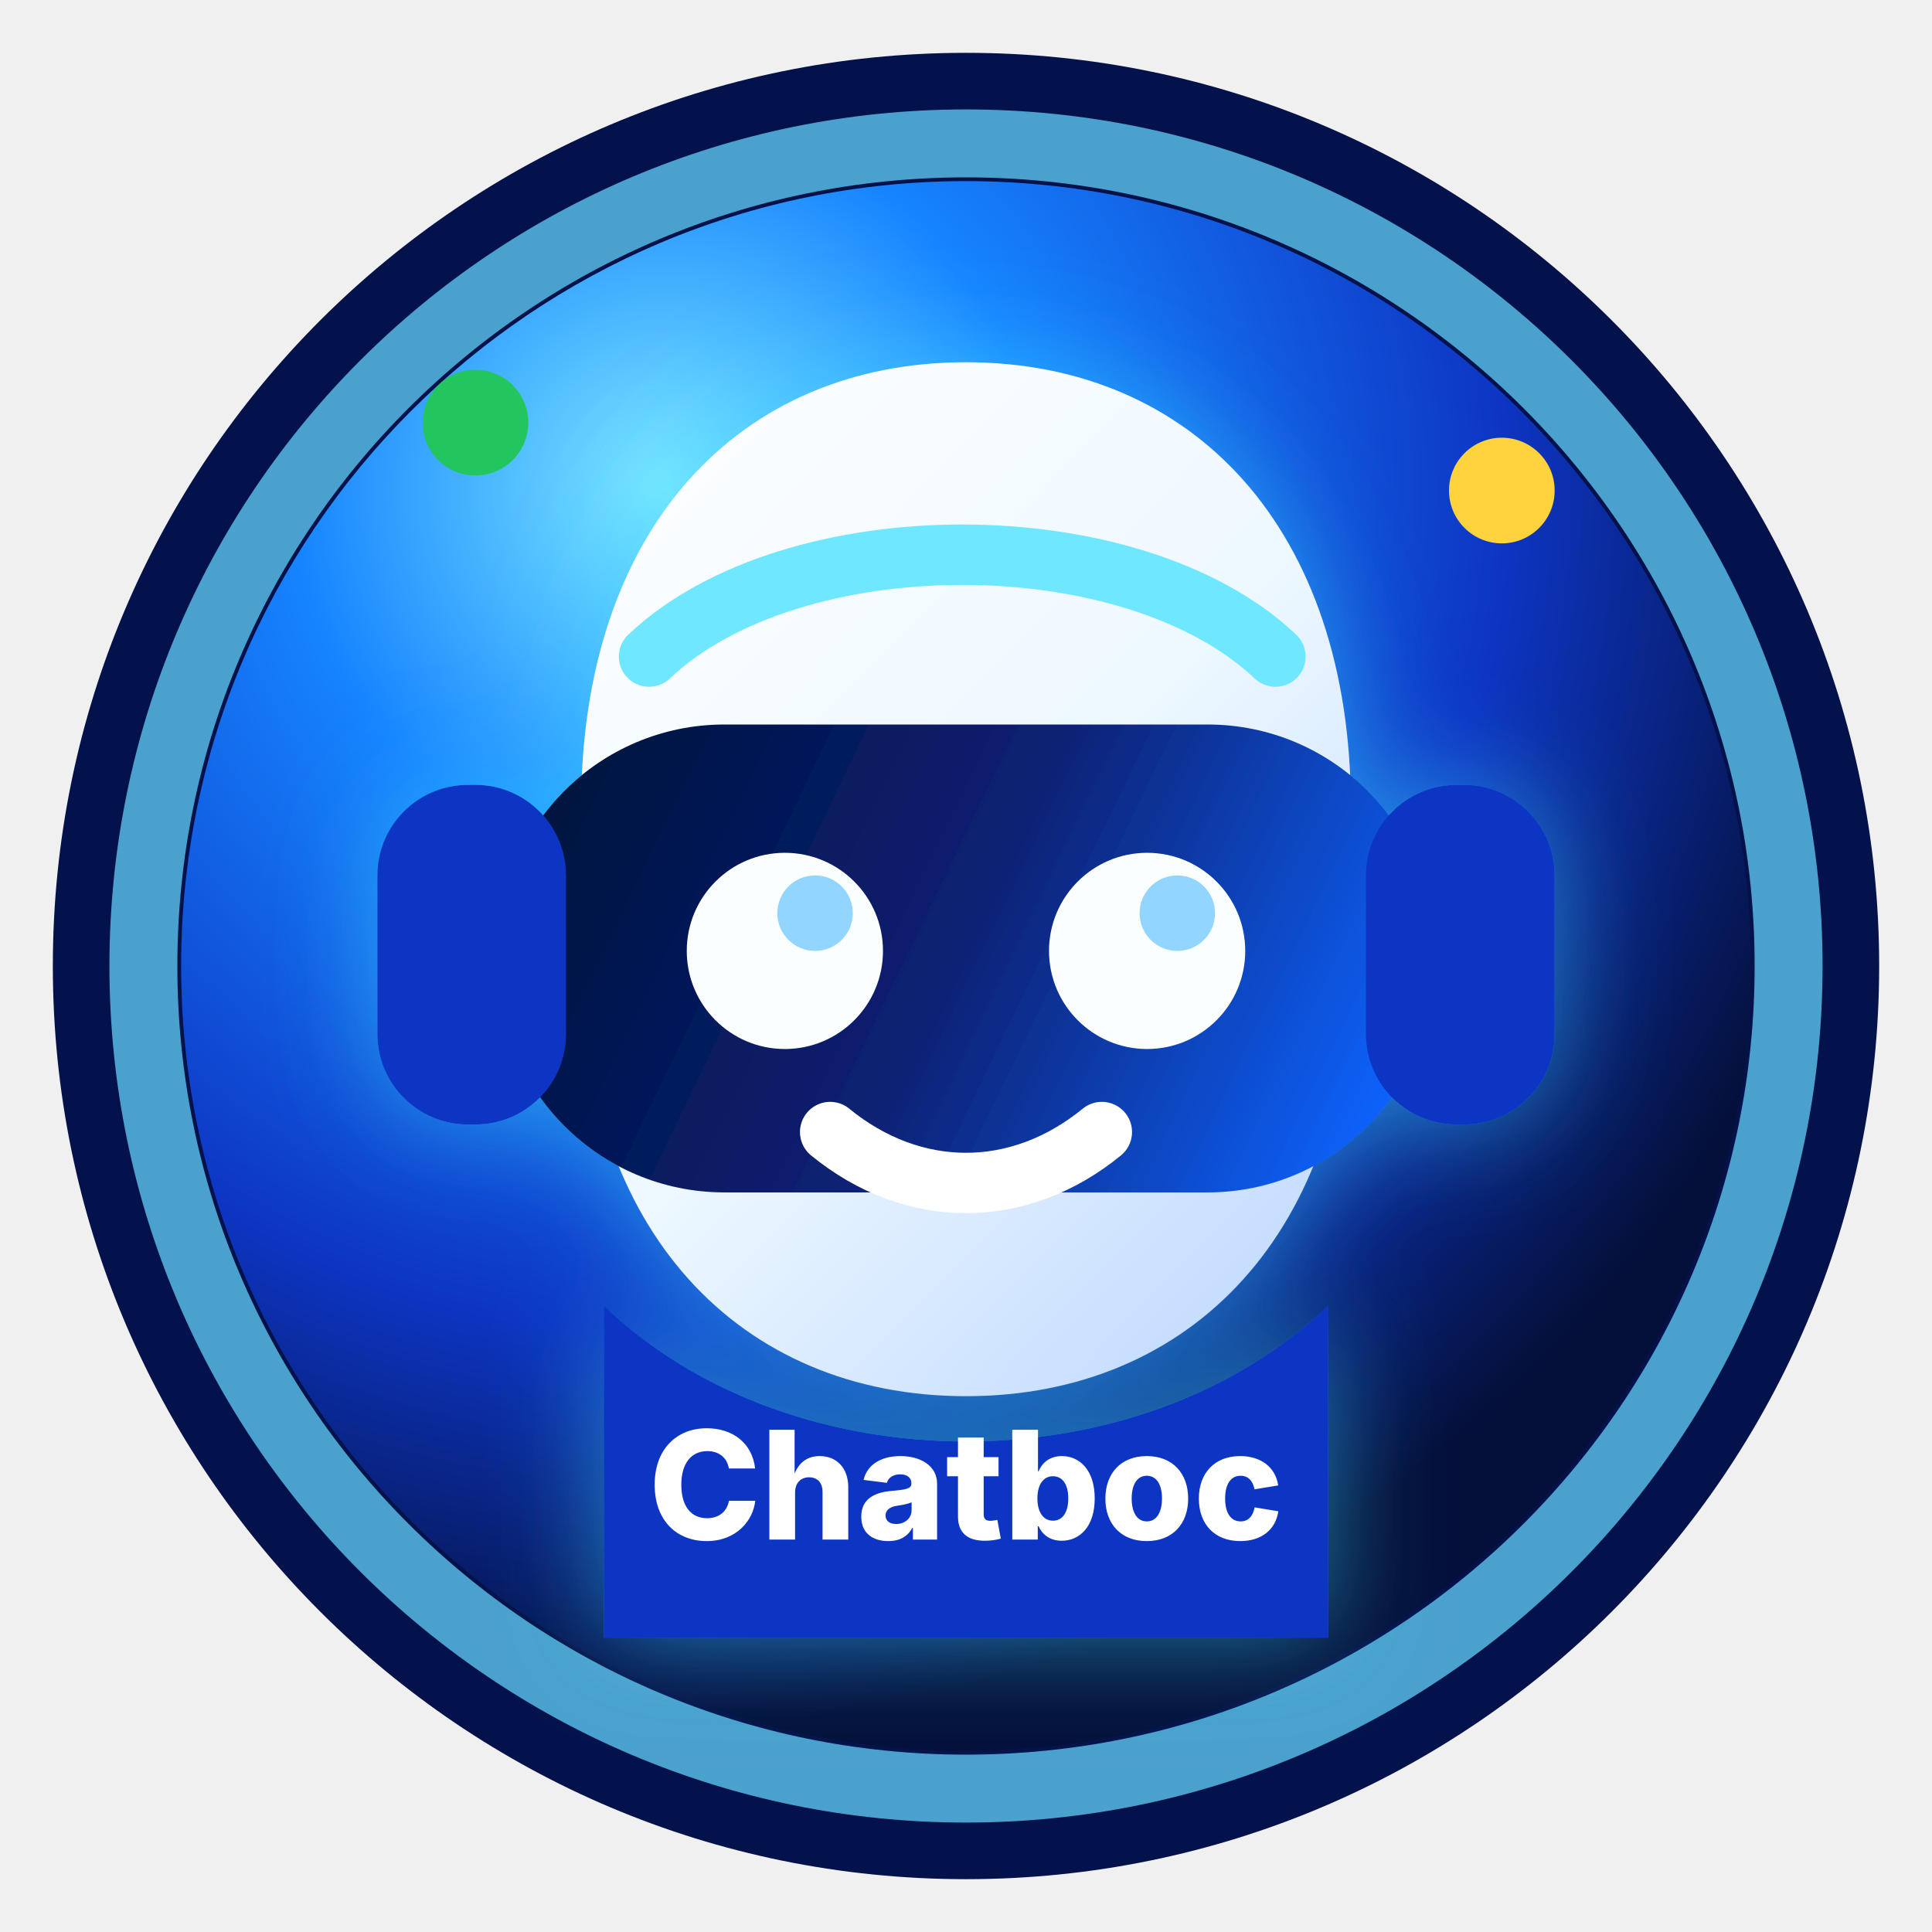
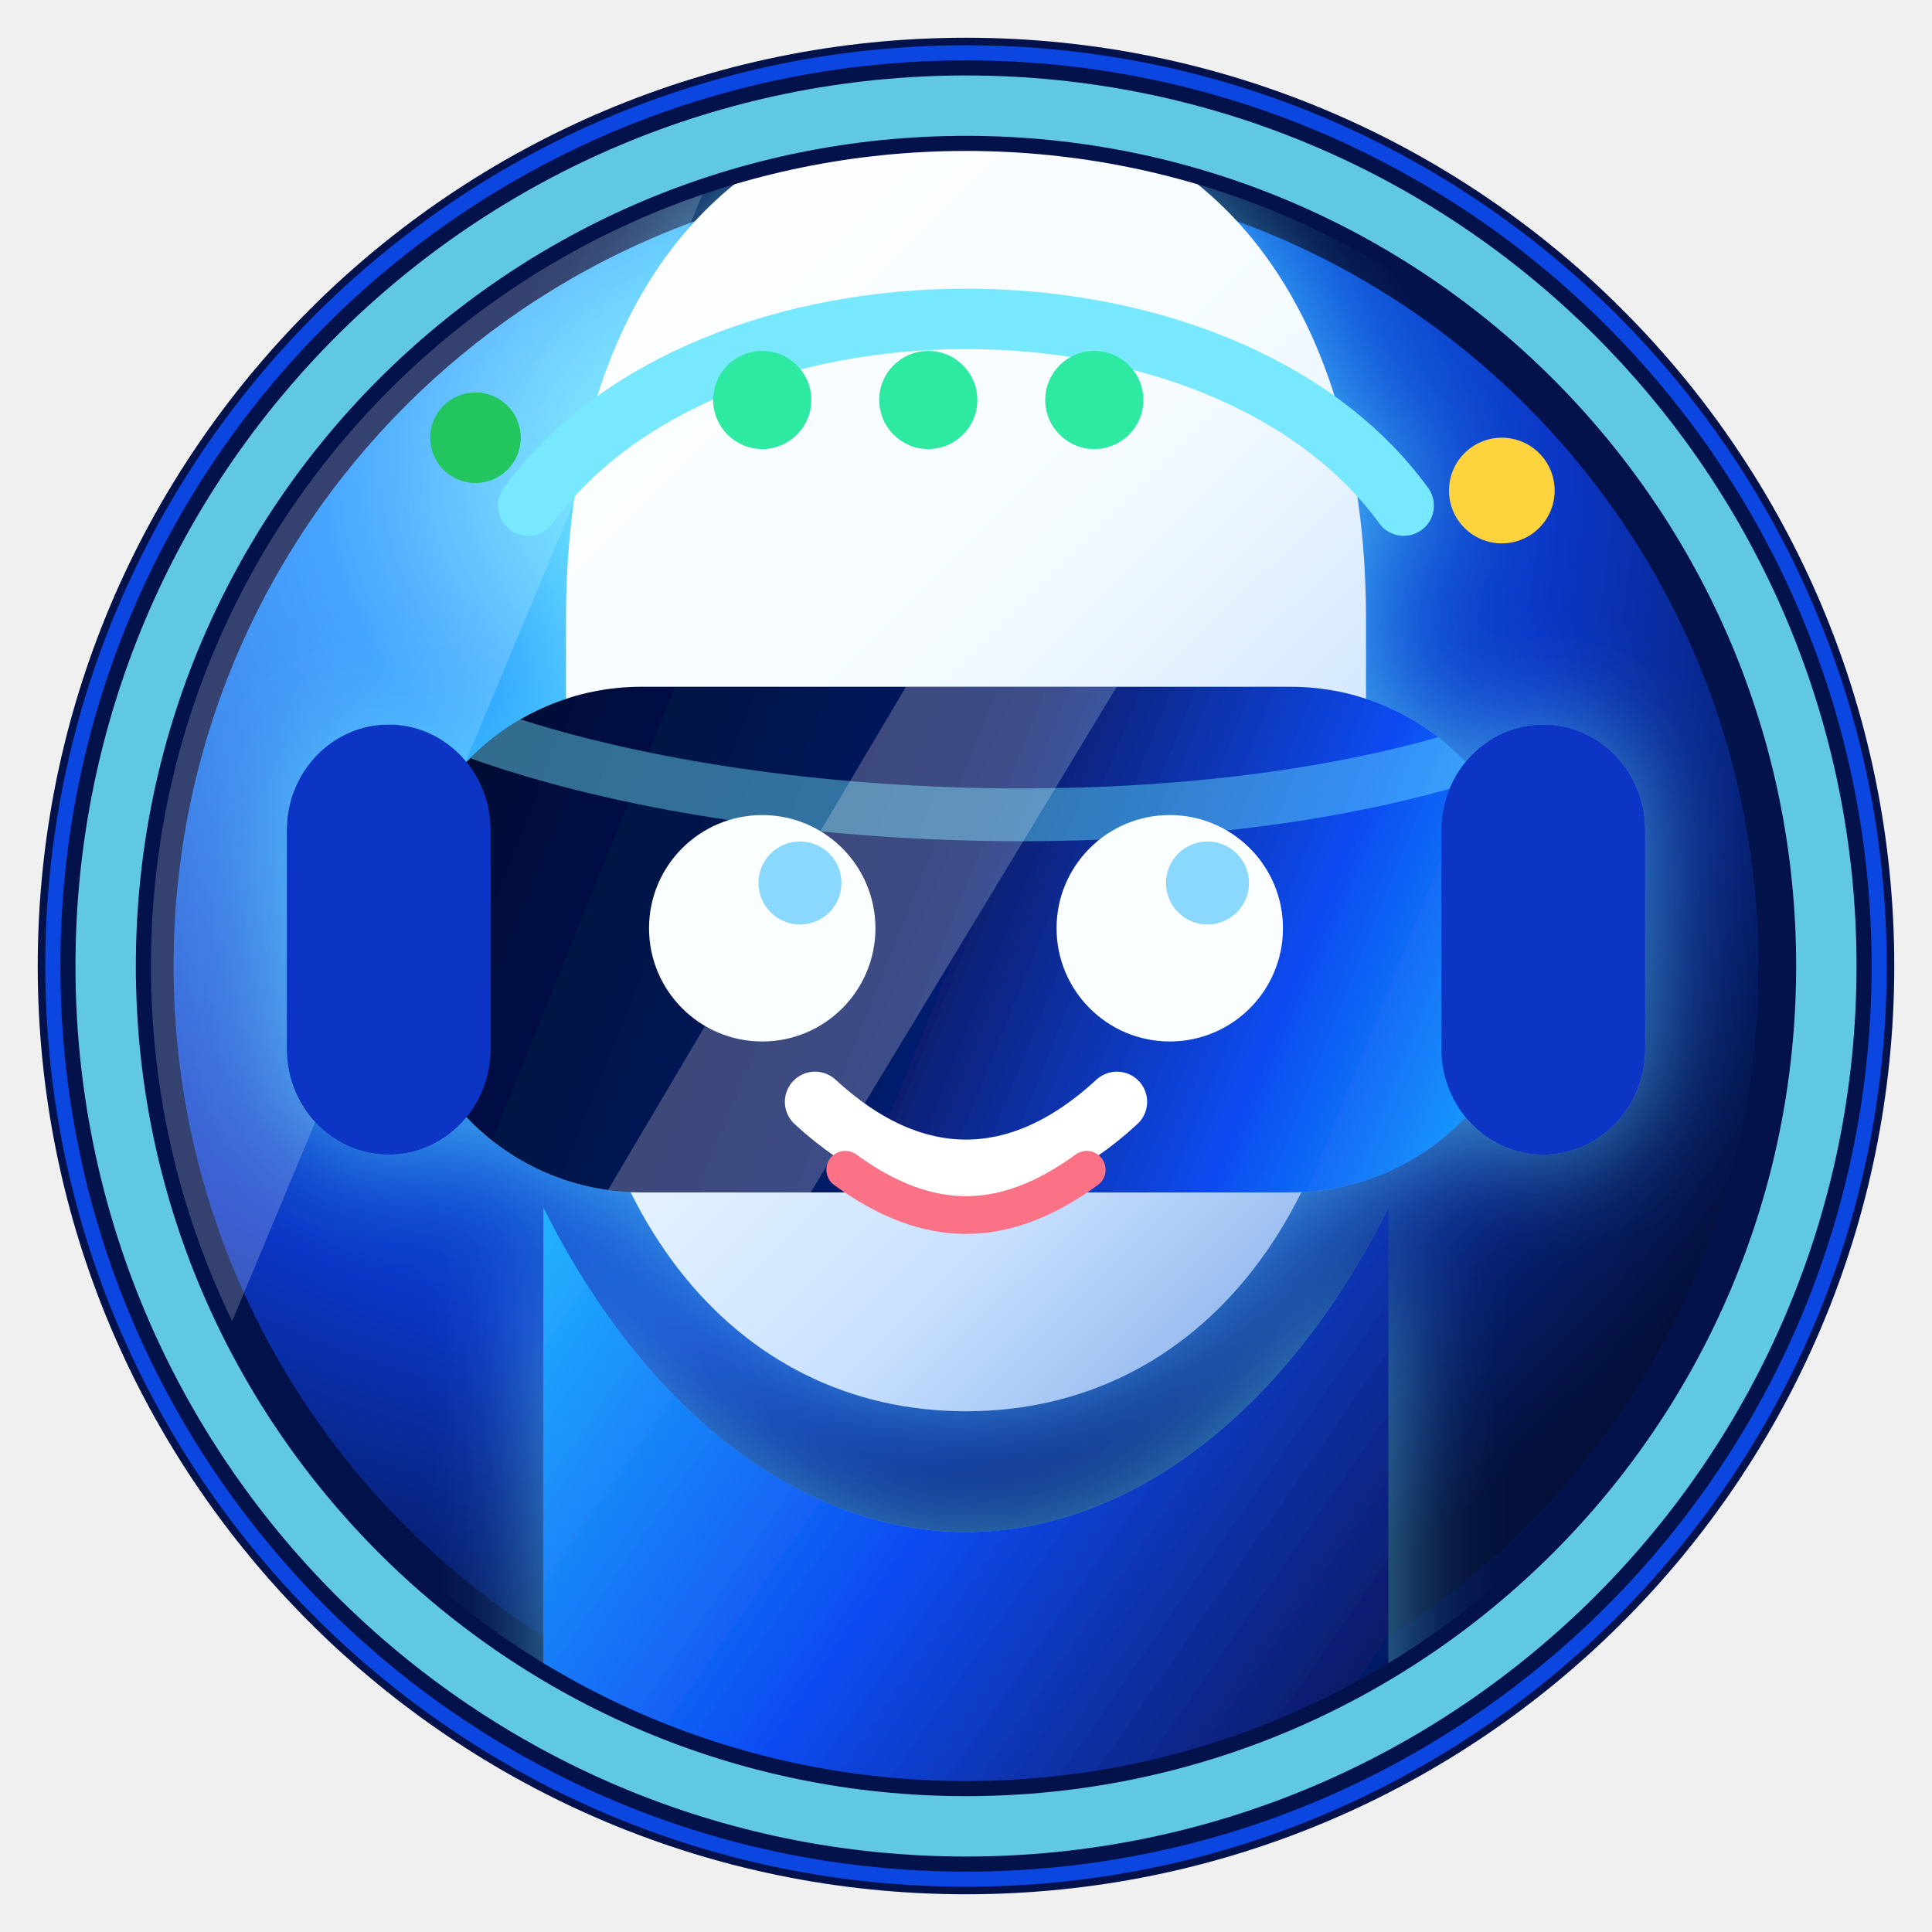
<svg xmlns="http://www.w3.org/2000/svg" viewBox="0 0 256 256" role="img" aria-labelledby="title desc">
  <defs>
-     <radialGradient id="bg" cx="31%" cy="20%" r="78%">
-       <stop offset="0" stop-color="#7DE8FF" />
-       <stop offset=".3" stop-color="#1684FF" />
-       <stop offset=".68" stop-color="#0D35C3" />
-       <stop offset="1" stop-color="#04103A" />
+     <radialGradient id="bg" cx="32%" cy="18%" r="83%">
+       <stop offset="0" stop-color="#83efff" />
+       <stop offset=".28" stop-color="#168dff" />
+       <stop offset=".67" stop-color="#0b36c5" />
+       <stop offset="1" stop-color="#04103a" />
    </radialGradient>
-     <linearGradient id="helmet" x1="72" x2="190" y1="57" y2="172" gradientUnits="userSpaceOnUse">
-       <stop offset="0" stop-color="#FFFFFF" />
-       <stop offset=".5" stop-color="#EDF8FF" />
-       <stop offset="1" stop-color="#BAD5FF" />
+     <linearGradient id="helmet" x1="67" x2="190" y1="43" y2="167" gradientUnits="userSpaceOnUse">
+       <stop offset="0" stop-color="#ffffff" />
+       <stop offset=".42" stop-color="#f4fbff" />
+       <stop offset=".75" stop-color="#c9e1ff" />
+       <stop offset="1" stop-color="#82abe8" />
    </linearGradient>
-     <linearGradient id="visor" x1="72" x2="184" y1="96" y2="150" gradientUnits="userSpaceOnUse">
-       <stop offset="0" stop-color="#04103A" />
-       <stop offset=".5" stop-color="#082173" />
-       <stop offset="1" stop-color="#1064FF" />
+     <linearGradient id="visor" x1="56" x2="200" y1="93" y2="151" gradientUnits="userSpaceOnUse">
+       <stop offset="0" stop-color="#020b2d" />
+       <stop offset=".48" stop-color="#061b67" />
+       <stop offset=".78" stop-color="#0d4bf2" />
+       <stop offset="1" stop-color="#1aa7ff" />
    </linearGradient>
-     <filter id="shadow" x="-40%" y="-40%" width="180%" height="180%">
-       <feDropShadow dx="0" dy="16" stdDeviation="14" flood-color="#001B67" flood-opacity=".42" />
-       <feDropShadow dx="0" dy="0" stdDeviation="7" flood-color="#3DDCFF" flood-opacity=".52" />
+     <linearGradient id="blue" x1="75" x2="183" y1="151" y2="226" gradientUnits="userSpaceOnUse">
+       <stop offset="0" stop-color="#24b7ff" />
+       <stop offset=".52" stop-color="#0d4bf2" />
+       <stop offset="1" stop-color="#06175d" />
+     </linearGradient>
+     <filter id="shadow" x="-35%" y="-35%" width="170%" height="170%">
+       <feDropShadow dx="0" dy="14" stdDeviation="13" flood-color="#00154f" flood-opacity=".42" />
+       <feDropShadow dx="0" dy="0" stdDeviation="7" flood-color="#66e7ff" flood-opacity=".58" />
    </filter>
+     <clipPath id="circle-clip">
+       <circle cx="128" cy="128" r="108" />
+     </clipPath>
+     <clipPath id="visor-clip">
+       <rect x="53" y="91" width="150" height="67" rx="32" />
+     </clipPath>
  </defs>
-   <circle cx="128" cy="128" r="121" fill="#03124A" />
-   <circle cx="128" cy="128" r="109" fill="none" stroke="#66D8FF" stroke-width="9" opacity=".72" />
-   <circle cx="128" cy="128" r="104" fill="url(#bg)" />
-   <g filter="url(#shadow)">
-     <path d="M77 107c0-37 21-59 51-59s51 22 51 59v20c0 36-21 58-51 58s-51-22-51-58v-20Z" fill="url(#helmet)" />
-     <rect x="66" y="96" width="124" height="62" rx="30" fill="url(#visor)" />
-     <path d="M86 87c19-18 64-18 83 0" fill="none" stroke="#6EE7FF" stroke-width="8" stroke-linecap="round" />
-     <circle cx="104" cy="126" r="13" fill="#FAFEFF" />
-     <circle cx="152" cy="126" r="13" fill="#FAFEFF" />
-     <circle cx="108" cy="121" r="5" fill="#92D5FF" />
-     <circle cx="156" cy="121" r="5" fill="#92D5FF" />
-     <path d="M110 150c11 9 25 9 36 0" fill="none" stroke="#FFFFFF" stroke-width="8" stroke-linecap="round" />
-     <rect x="50" y="104" width="25" height="45" rx="12" fill="#0A35C3" />
-     <rect x="181" y="104" width="25" height="45" rx="12" fill="#0A35C3" />
-     <path d="M80 173c25 24 71 24 96 0v44H80v-44Z" fill="#0D35C3" />
-     <text x="128" y="204" text-anchor="middle" font-family="Inter, Arial, sans-serif" font-size="20" font-weight="800" fill="#FFFFFF">Chatboc</text>
+   <circle cx="128" cy="128" r="123" fill="#03124a" />
+   <circle cx="128" cy="128" r="114" fill="none" stroke="#72e8ff" stroke-width="8" opacity=".85" />
+   <circle cx="128" cy="128" r="105" fill="url(#bg)" />
+   <g clip-path="url(#circle-clip)">
+     <path d="M-30 216 65 2h38L7 232Z" fill="#ffffff" opacity=".2" />
+     <g filter="url(#shadow)">
+       <path d="M72 160c14 28 35 43 56 43s42-15 56-43v77H72Z" fill="url(#blue)" />
+       <path d="M75 82c0-43 22-68 53-68s53 25 53 68v35c0 43-22 70-53 70s-53-27-53-70V82Z" fill="url(#helmet)" />
+       <path d="M70 67c24-33 92-33 116 0" fill="none" stroke="#78e8ff" stroke-width="8" stroke-linecap="round" />
+       <rect x="53" y="91" width="150" height="67" rx="32" fill="url(#visor)" />
+       <g clip-path="url(#visor-clip)">
+         <path d="M63 97c36 13 94 15 132 3" fill="none" stroke="#69e6ff" stroke-width="7" opacity=".44" />
+         <path d="M78 162 123 86h28l-46 76Z" fill="#ffffff" opacity=".22" />
+       </g>
+       <rect x="38" y="96" width="27" height="57" rx="14" fill="#0b36c5" />
+       <rect x="191" y="96" width="27" height="57" rx="14" fill="#0b36c5" />
+       <circle cx="101" cy="123" r="15" fill="#fafeff" />
+       <circle cx="155" cy="123" r="15" fill="#fafeff" />
+       <circle cx="106" cy="117" r="5.5" fill="#8bd8ff" />
+       <circle cx="160" cy="117" r="5.5" fill="#8bd8ff" />
+       <path d="M108 146c13 12 27 12 40 0" fill="none" stroke="#ffffff" stroke-width="8" stroke-linecap="round" />
+       <path d="M112 155c11 8 21 8 32 0" fill="none" stroke="#fb7185" stroke-width="5" stroke-linecap="round" />
+       <circle cx="101" cy="53" r="6.5" fill="#2ee9a1" />
+       <circle cx="123" cy="53" r="6.5" fill="#2ee9a1" />
+       <circle cx="145" cy="53" r="6.5" fill="#2ee9a1" />
+     </g>
  </g>
-   <circle cx="63" cy="56" r="7" fill="#22C55E" />
-   <circle cx="199" cy="65" r="7" fill="#FFD33D" />
+   <circle cx="63" cy="58" r="6" fill="#22c55e" />
+   <circle cx="199" cy="65" r="7" fill="#ffd33d" />
+   <circle cx="128" cy="128" r="121" fill="none" stroke="#0d4bf2" stroke-width="2" opacity=".9" />
</svg>
